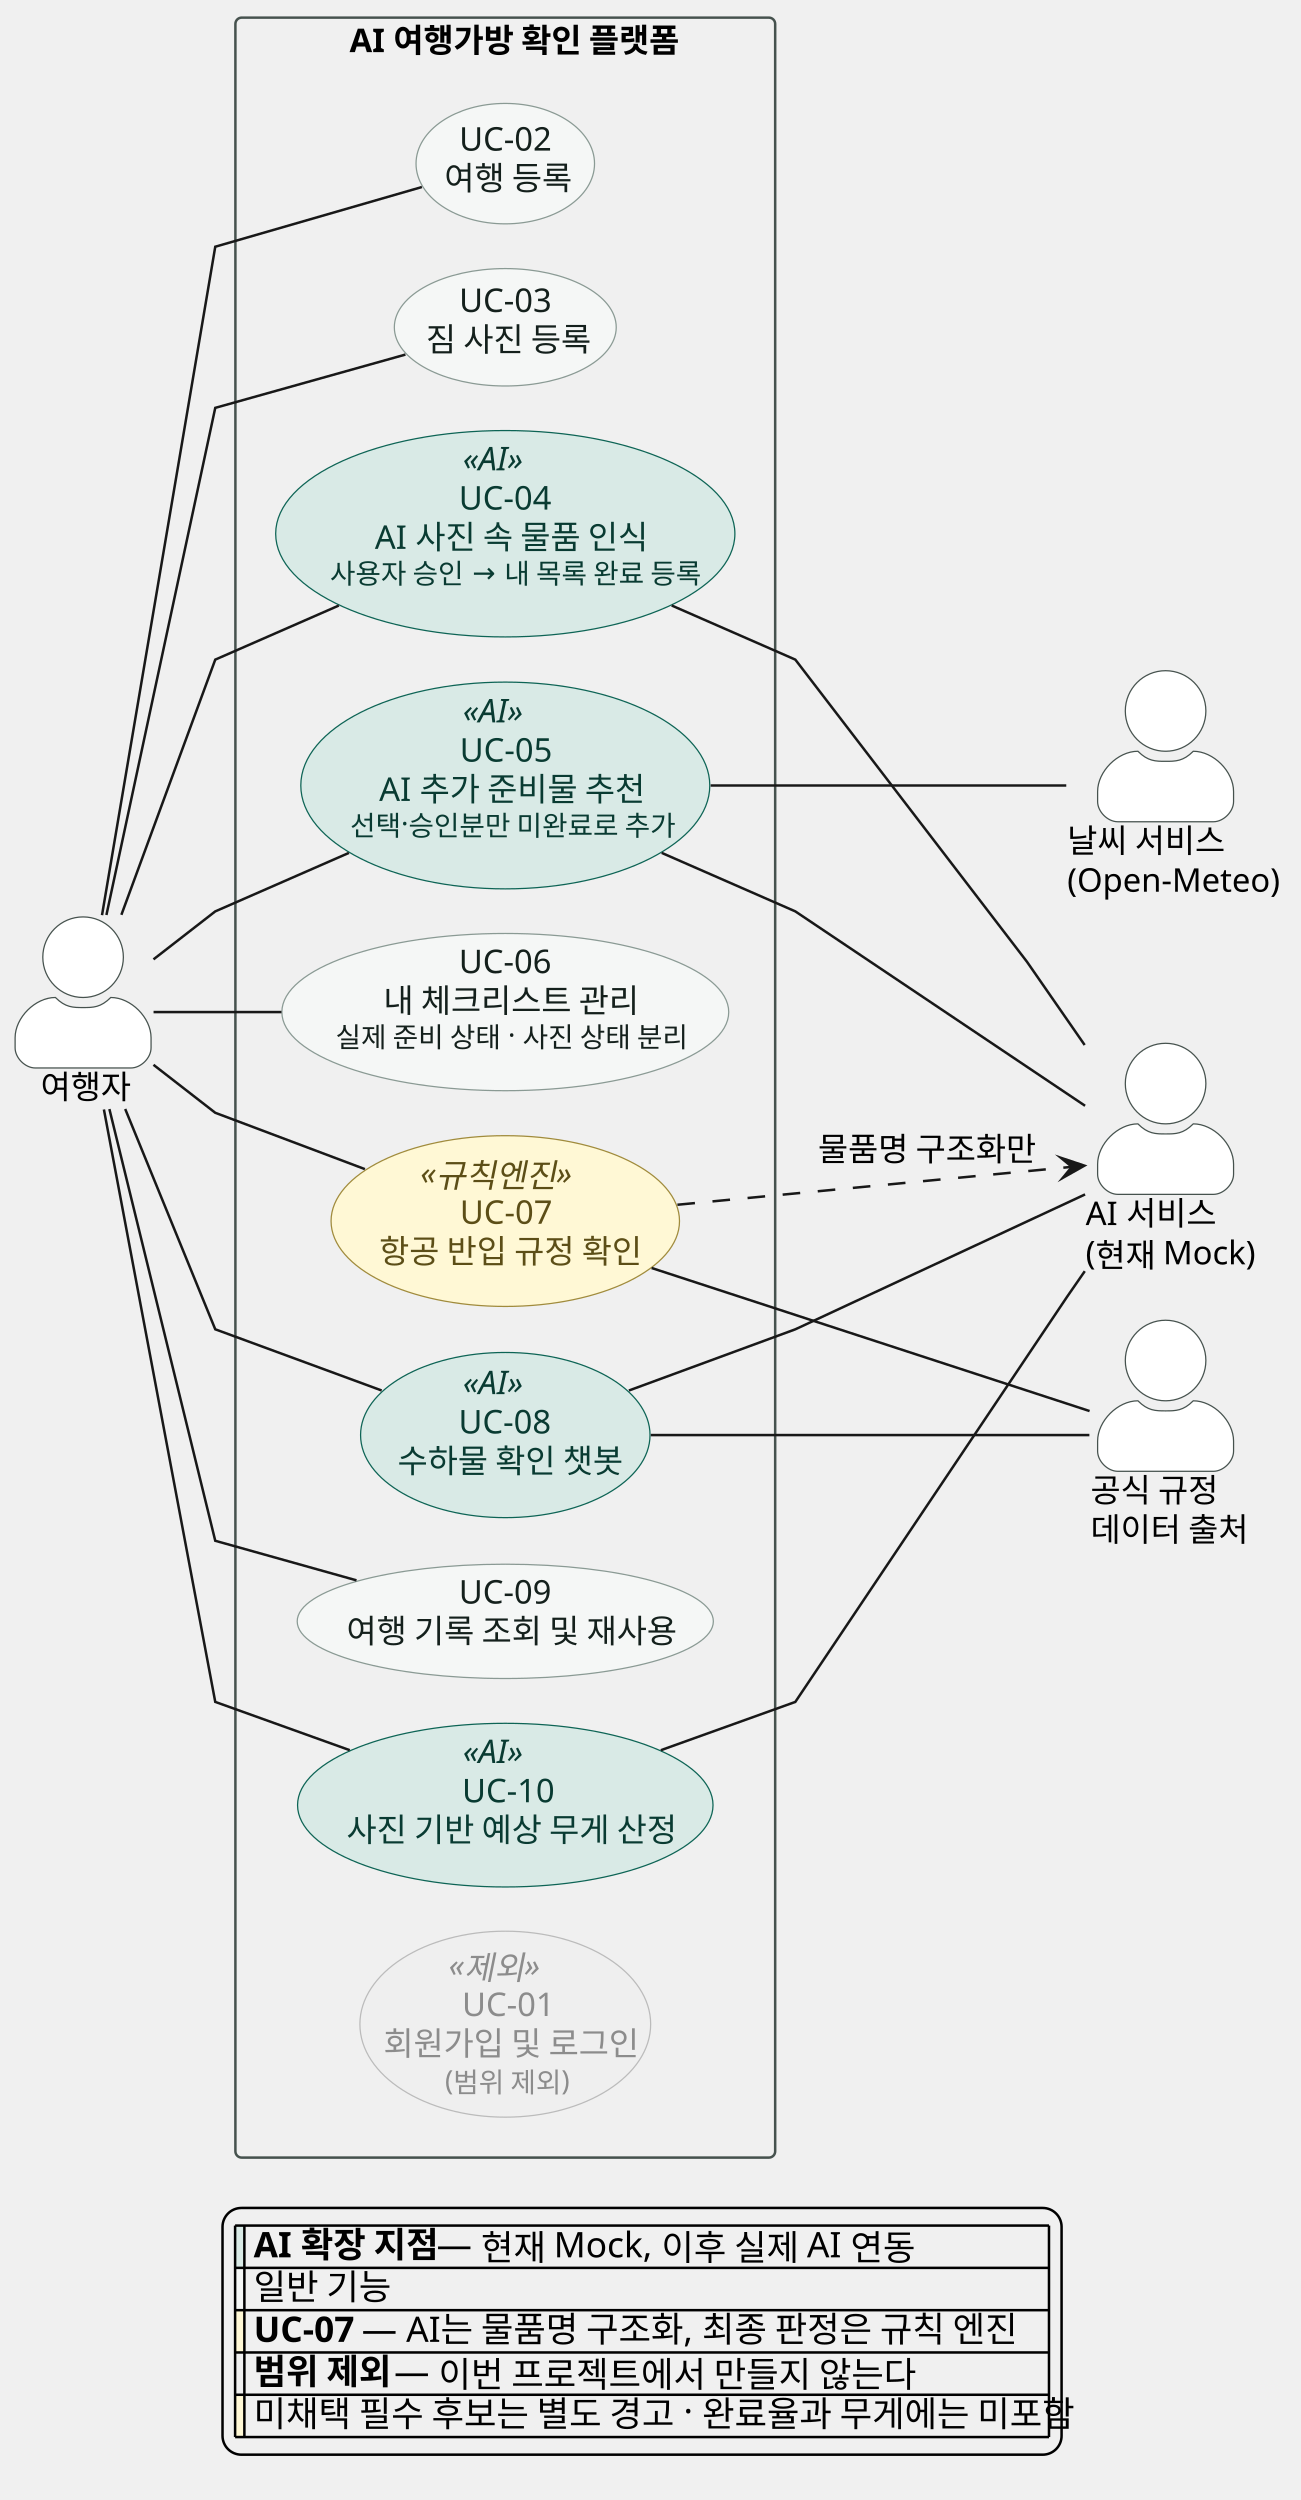
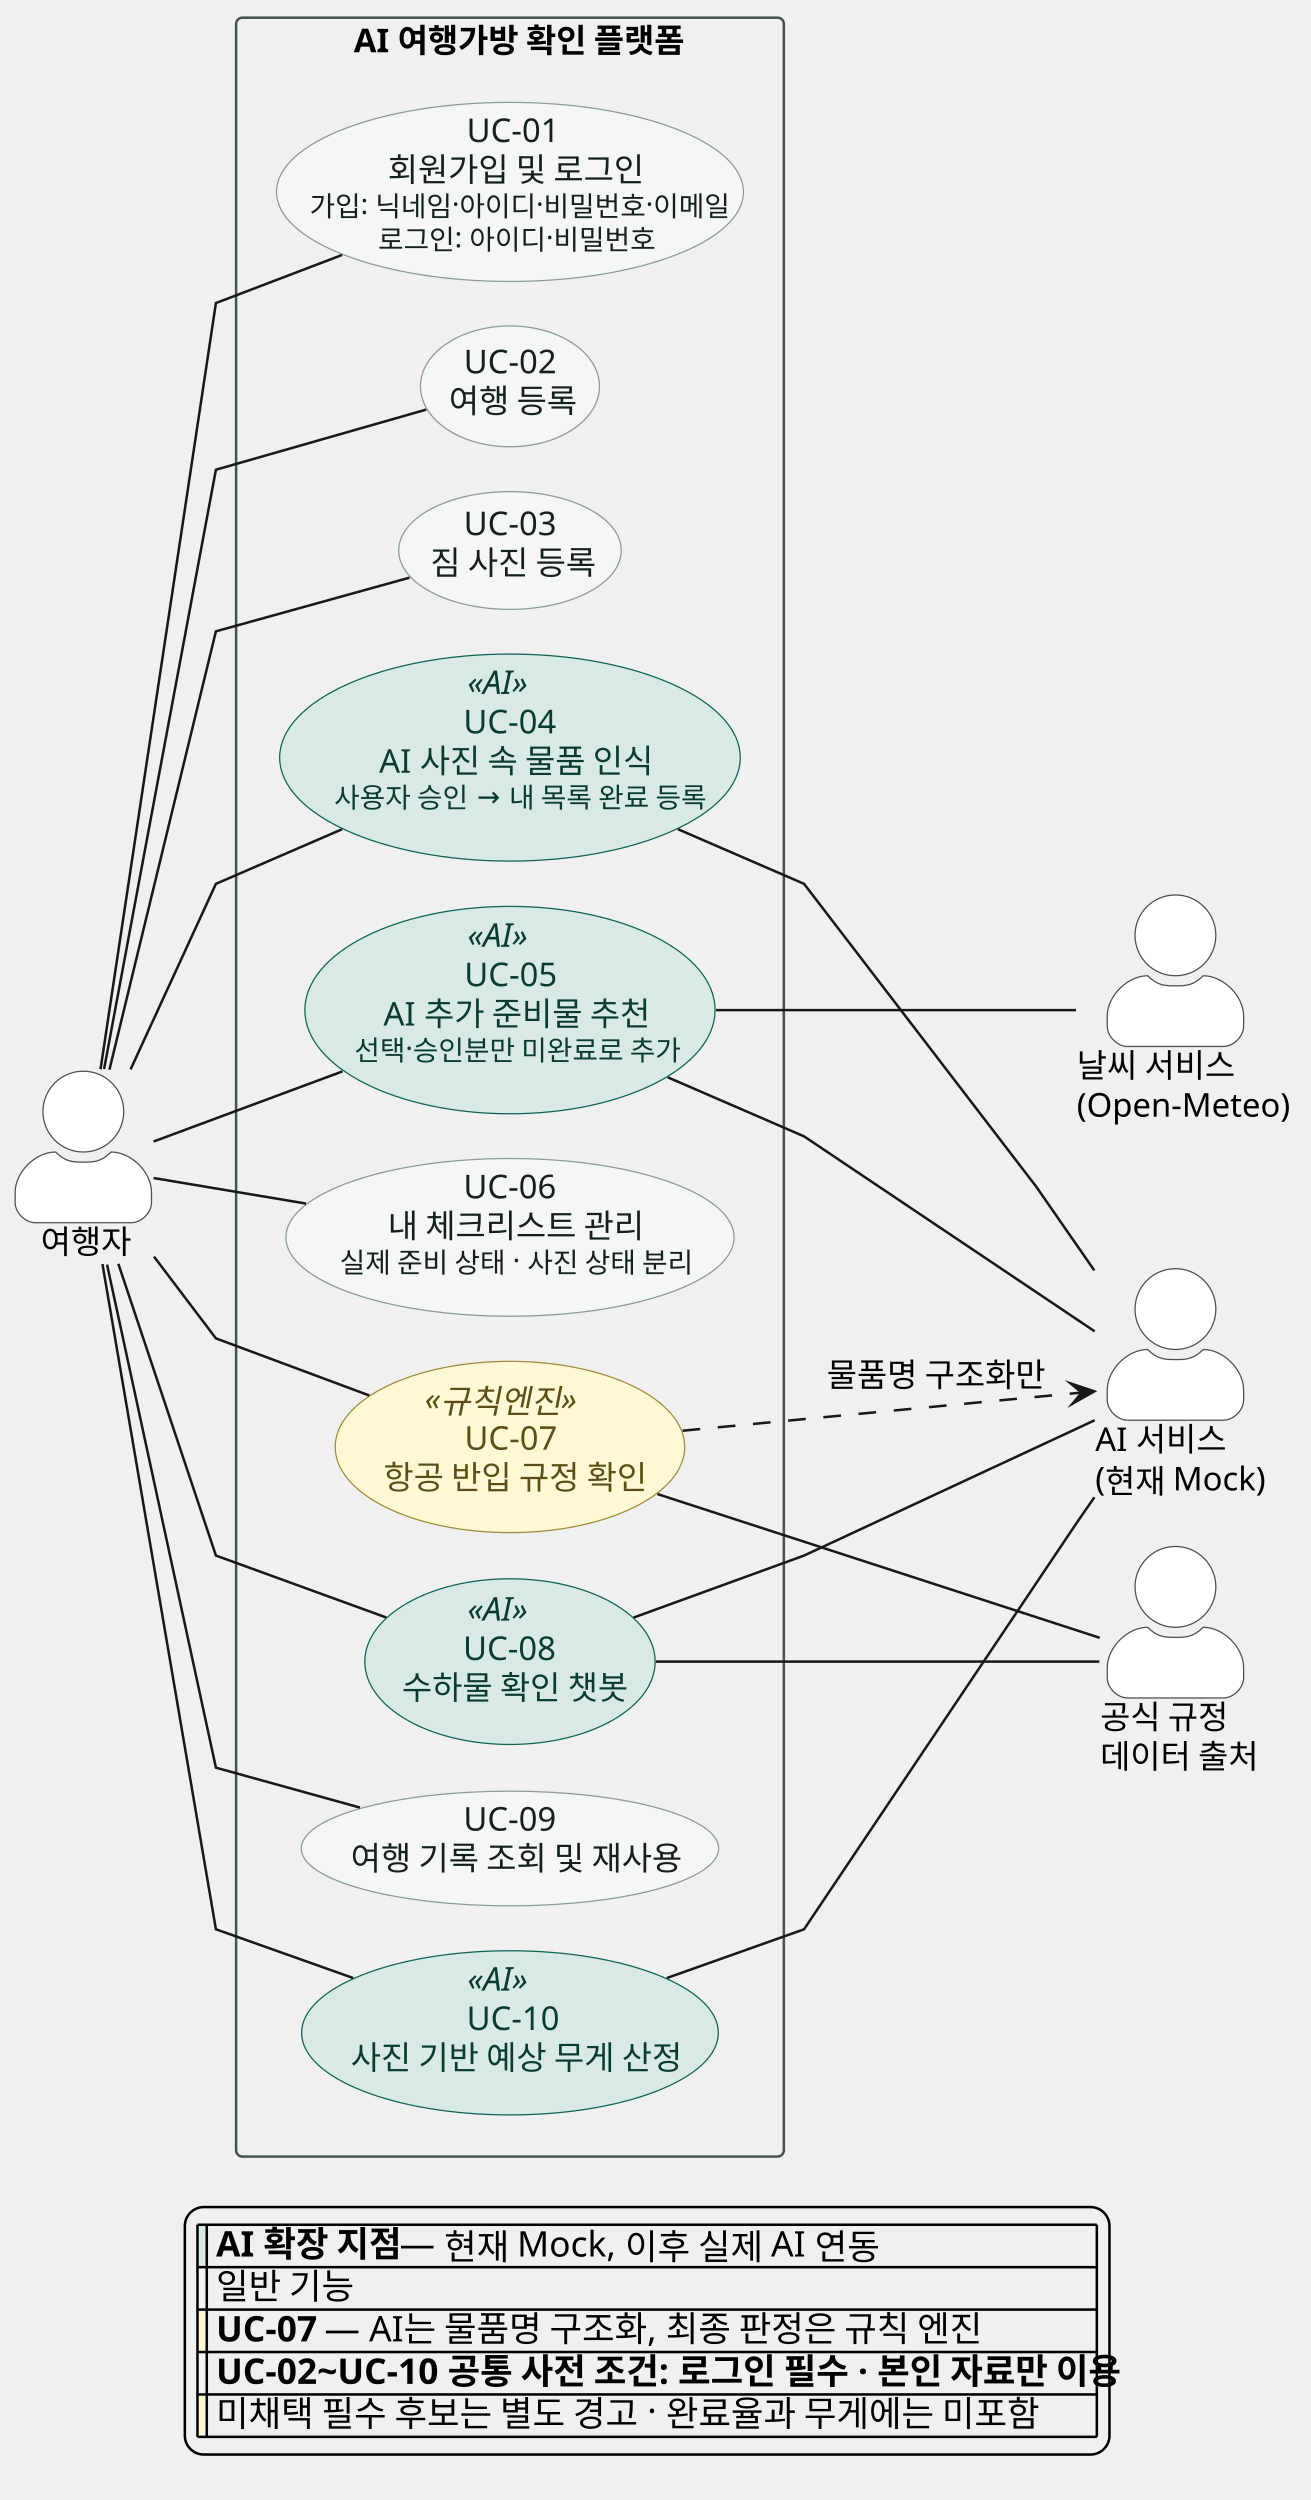
- <svg xmlns="http://www.w3.org/2000/svg" version="1.1" data-diagram-type="DESCRIPTION" style="width:861px;height:1655px;background:#FFFFFF;" width="861.667px" height="1655px" viewBox="0 0 861 1655" zoomAndPan="magnify" preserveAspectRatio="none" contentStyleType="text/css">
+ <svg xmlns="http://www.w3.org/2000/svg" version="1.1" data-diagram-type="DESCRIPTION" style="width:865px;height:1650px;background:#FFFFFF;" width="865px" height="1650px" viewBox="0 0 865 1650" zoomAndPan="magnify" preserveAspectRatio="none" contentStyleType="text/css">
  <defs />
  <g font-family="sans-serif" lengthAdjust="spacing">
    <g class="cluster" data-qualified-name="AI .... .. ..." id="ent0002" data-source-line="42">
-       <rect x="155.833" y="11.667" width="357.333" height="1416.667" fill="none" style="stroke:#46524E;stroke-width:1.667;" rx="4.167" ry="4.167" />
-       <text x="231.41" y="34.5" fill="#000" font-size="21.667" textLength="206.18" font-weight="700" font-family="'Apple SD Gothic Neo'">AI 여행가방 확인 플랫폼</text>
+       <rect x="155.833" y="11.667" width="361.5" height="1411.667" fill="none" style="stroke:#46524E;stroke-width:1.667;" rx="4.167" ry="4.167" />
+       <text x="233.493" y="34.5" fill="#000" font-size="21.667" textLength="206.18" font-weight="700" font-family="'Apple SD Gothic Neo'">AI 여행가방 확인 플랫폼</text>
    </g>
    <g class="entity" data-qualified-name="AI .... .. ....UC01" id="ent0003" data-source-line="43">
-       <ellipse cx="334.495" cy="1340.008" rx="96.245" ry="61.558" fill="#EFEFEF" style="stroke:#BBB;stroke-width:0.833;" />
-       <text x="297.012" y="1308.609" fill="#8C8C8C" font-size="21.667" textLength="74.967" font-style="italic" font-family="'Apple SD Gothic Neo'">«제외»</text>
-       <text x="305.873" y="1334.609" fill="#8C8C8C" font-size="21.667" textLength="57.243" font-family="'Apple SD Gothic Neo'">UC-01</text>
-       <text x="253.83" y="1360.609" fill="#8C8C8C" font-size="21.667" textLength="161.33" font-family="'Apple SD Gothic Neo'">회원가입 및 로그인</text>
-       <text x="294.556" y="1383.609" fill="#8C8C8C" font-size="18.333" textLength="79.878" font-family="'Apple SD Gothic Neo'">(범위 제외)</text>
+       <ellipse cx="336.587" cy="126.664" rx="154.087" ry="59.097" fill="#F5F7F6" style="stroke:#8A9A94;stroke-width:0.833;" />
+       <text x="307.966" y="93.74" fill="#14201C" font-size="21.667" textLength="57.243" font-family="'Apple SD Gothic Neo'">UC-01</text>
+       <text x="255.922" y="119.74" fill="#14201C" font-size="21.667" textLength="161.33" font-family="'Apple SD Gothic Neo'">회원가입 및 로그인</text>
+       <text x="204.303" y="142.74" fill="#14201C" font-size="18.333" textLength="264.568" font-family="'Apple SD Gothic Neo'">가입: 닉네임·아이디·비밀번호·이메일</text>
+       <text x="249.504" y="164.74" fill="#14201C" font-size="18.333" textLength="174.167" font-family="'Apple SD Gothic Neo'">로그인: 아이디·비밀번호</text>
    </g>
    <g class="entity" data-qualified-name="AI .... .. ....UC02" id="ent0004" data-source-line="44">
-       <ellipse cx="334.496" cy="108.329" rx="59.08" ry="39.862" fill="#F5F7F6" style="stroke:#8A9A94;stroke-width:0.833;" />
-       <text x="303.968" y="99.719" fill="#14201C" font-size="21.667" textLength="61.057" font-family="'Apple SD Gothic Neo'">UC-02</text>
-       <text x="294.164" y="125.719" fill="#14201C" font-size="21.667" textLength="80.665" font-family="'Apple SD Gothic Neo'">여행 등록</text>
+       <ellipse cx="336.58" cy="254.995" rx="59.08" ry="39.862" fill="#F5F7F6" style="stroke:#8A9A94;stroke-width:0.833;" />
+       <text x="306.051" y="246.386" fill="#14201C" font-size="21.667" textLength="61.057" font-family="'Apple SD Gothic Neo'">UC-02</text>
+       <text x="296.247" y="272.386" fill="#14201C" font-size="21.667" textLength="80.665" font-family="'Apple SD Gothic Neo'">여행 등록</text>
    </g>
    <g class="entity" data-qualified-name="AI .... .. ....UC03" id="ent0005" data-source-line="45">
-       <ellipse cx="334.499" cy="216.665" rx="73.449" ry="38.865" fill="#F5F7F6" style="stroke:#8A9A94;stroke-width:0.833;" />
-       <text x="303.938" y="206.529" fill="#14201C" font-size="21.667" textLength="61.122" font-family="'Apple SD Gothic Neo'">UC-03</text>
-       <text x="281.946" y="232.529" fill="#14201C" font-size="21.667" textLength="105.105" font-family="'Apple SD Gothic Neo'">짐 사진 등록</text>
+       <ellipse cx="336.582" cy="363.331" rx="73.449" ry="38.865" fill="#F5F7F6" style="stroke:#8A9A94;stroke-width:0.833;" />
+       <text x="306.021" y="353.196" fill="#14201C" font-size="21.667" textLength="61.122" font-family="'Apple SD Gothic Neo'">UC-03</text>
+       <text x="284.03" y="379.196" fill="#14201C" font-size="21.667" textLength="105.105" font-family="'Apple SD Gothic Neo'">짐 사진 등록</text>
    </g>
    <g class="entity" data-qualified-name="AI .... .. ....UC04" id="ent0006" data-source-line="46">
-       <ellipse cx="334.497" cy="353.335" rx="151.997" ry="68.319" fill="#D9EAE6" style="stroke:#0D6455;stroke-width:0.833;" />
-       <text x="306.396" y="311.351" fill="#093B32" font-size="21.667" textLength="56.203" font-style="italic" font-family="'Apple SD Gothic Neo'">«AI»</text>
-       <text x="303.731" y="337.351" fill="#093B32" font-size="21.667" textLength="61.533" font-family="'Apple SD Gothic Neo'">UC-04</text>
-       <text x="248.145" y="363.351" fill="#093B32" font-size="21.667" textLength="172.705" font-family="'Apple SD Gothic Neo'">AI 사진 속 물품 인식</text>
-       <text x="218.42" y="386.351" fill="#093B32" font-size="18.333" textLength="232.155" font-family="'Apple SD Gothic Neo'">사용자 승인 → 내 목록 완료 등록</text>
+       <ellipse cx="336.581" cy="500.002" rx="151.997" ry="68.319" fill="#D9EAE6" style="stroke:#0D6455;stroke-width:0.833;" />
+       <text x="308.479" y="458.018" fill="#093B32" font-size="21.667" textLength="56.203" font-style="italic" font-family="'Apple SD Gothic Neo'">«AI»</text>
+       <text x="305.814" y="484.018" fill="#093B32" font-size="21.667" textLength="61.533" font-family="'Apple SD Gothic Neo'">UC-04</text>
+       <text x="250.228" y="510.018" fill="#093B32" font-size="21.667" textLength="172.705" font-family="'Apple SD Gothic Neo'">AI 사진 속 물품 인식</text>
+       <text x="220.503" y="533.018" fill="#093B32" font-size="18.333" textLength="232.155" font-family="'Apple SD Gothic Neo'">사용자 승인 → 내 목록 완료 등록</text>
    </g>
    <g class="entity" data-qualified-name="AI .... .. ....UC05" id="ent0007" data-source-line="47">
-       <ellipse cx="334.505" cy="519.992" rx="135.372" ry="68.442" fill="#D9EAE6" style="stroke:#0D6455;stroke-width:0.833;" />
-       <text x="306.404" y="478.208" fill="#093B32" font-size="21.667" textLength="56.203" font-style="italic" font-family="'Apple SD Gothic Neo'">«AI»</text>
-       <text x="304.345" y="504.208" fill="#093B32" font-size="21.667" textLength="60.32" font-family="'Apple SD Gothic Neo'">UC-05</text>
-       <text x="251.002" y="530.208" fill="#093B32" font-size="21.667" textLength="167.007" font-family="'Apple SD Gothic Neo'">AI 추가 준비물 추천</text>
-       <text x="231.756" y="553.208" fill="#093B32" font-size="18.333" textLength="205.498" font-family="'Apple SD Gothic Neo'">선택·승인분만 미완료로 추가</text>
+       <ellipse cx="336.589" cy="666.658" rx="135.372" ry="68.442" fill="#D9EAE6" style="stroke:#0D6455;stroke-width:0.833;" />
+       <text x="308.487" y="624.875" fill="#093B32" font-size="21.667" textLength="56.203" font-style="italic" font-family="'Apple SD Gothic Neo'">«AI»</text>
+       <text x="306.429" y="650.875" fill="#093B32" font-size="21.667" textLength="60.32" font-family="'Apple SD Gothic Neo'">UC-05</text>
+       <text x="253.085" y="676.875" fill="#093B32" font-size="21.667" textLength="167.007" font-family="'Apple SD Gothic Neo'">AI 추가 준비물 추천</text>
+       <text x="233.839" y="699.875" fill="#093B32" font-size="18.333" textLength="205.498" font-family="'Apple SD Gothic Neo'">선택·승인분만 미완료로 추가</text>
    </g>
    <g class="entity" data-qualified-name="AI .... .. ....UC06" id="ent0008" data-source-line="48">
-       <ellipse cx="334.508" cy="669.996" rx="147.908" ry="52.046" fill="#F5F7F6" style="stroke:#8A9A94;stroke-width:0.833;" />
-       <text x="303.752" y="644.219" fill="#14201C" font-size="21.667" textLength="61.512" font-family="'Apple SD Gothic Neo'">UC-06</text>
-       <text x="253.843" y="670.219" fill="#14201C" font-size="21.667" textLength="161.33" font-family="'Apple SD Gothic Neo'">내 체크리스트 관리</text>
-       <text x="222.115" y="693.219" fill="#14201C" font-size="18.333" textLength="224.785" font-family="'Apple SD Gothic Neo'">실제 준비 상태 · 사진 상태 분리</text>
+       <ellipse cx="336.591" cy="816.662" rx="147.908" ry="52.046" fill="#F5F7F6" style="stroke:#8A9A94;stroke-width:0.833;" />
+       <text x="305.835" y="790.886" fill="#14201C" font-size="21.667" textLength="61.512" font-family="'Apple SD Gothic Neo'">UC-06</text>
+       <text x="255.926" y="816.886" fill="#14201C" font-size="21.667" textLength="161.33" font-family="'Apple SD Gothic Neo'">내 체크리스트 관리</text>
+       <text x="224.198" y="839.886" fill="#14201C" font-size="18.333" textLength="224.785" font-family="'Apple SD Gothic Neo'">실제 준비 상태 · 사진 상태 분리</text>
    </g>
    <g class="entity" data-qualified-name="AI .... .. ....UC07" id="ent0009" data-source-line="49">
-       <ellipse cx="334.497" cy="808.34" rx="115.331" ry="56.523" fill="#FFF8D5" style="stroke:#A08B3C;stroke-width:0.833;" />
-       <text x="278.272" y="784.175" fill="#5C4E17" font-size="21.667" textLength="112.45" font-style="italic" font-family="'Apple SD Gothic Neo'">«규칙엔진»</text>
-       <text x="304.435" y="810.175" fill="#5C4E17" font-size="21.667" textLength="60.125" font-family="'Apple SD Gothic Neo'">UC-07</text>
-       <text x="250.983" y="836.175" fill="#5C4E17" font-size="21.667" textLength="167.028" font-family="'Apple SD Gothic Neo'">항공 반입 규정 확인</text>
+       <ellipse cx="336.581" cy="955.006" rx="115.331" ry="56.523" fill="#FFF8D5" style="stroke:#A08B3C;stroke-width:0.833;" />
+       <text x="280.356" y="930.842" fill="#5C4E17" font-size="21.667" textLength="112.45" font-style="italic" font-family="'Apple SD Gothic Neo'">«규칙엔진»</text>
+       <text x="306.518" y="956.842" fill="#5C4E17" font-size="21.667" textLength="60.125" font-family="'Apple SD Gothic Neo'">UC-07</text>
+       <text x="253.067" y="982.842" fill="#5C4E17" font-size="21.667" textLength="167.028" font-family="'Apple SD Gothic Neo'">항공 반입 규정 확인</text>
    </g>
    <g class="entity" data-qualified-name="AI .... .. ....UC08" id="ent0010" data-source-line="50">
-       <ellipse cx="334.506" cy="950.007" rx="95.806" ry="54.674" fill="#D9EAE6" style="stroke:#0D6455;stroke-width:0.833;" />
-       <text x="306.405" y="922.938" fill="#093B32" font-size="21.667" textLength="56.203" font-style="italic" font-family="'Apple SD Gothic Neo'">«AI»</text>
-       <text x="303.523" y="948.938" fill="#093B32" font-size="21.667" textLength="61.967" font-family="'Apple SD Gothic Neo'">UC-08</text>
-       <text x="263.212" y="974.938" fill="#093B32" font-size="21.667" textLength="142.588" font-family="'Apple SD Gothic Neo'">수하물 확인 챗봇</text>
+       <ellipse cx="336.59" cy="1096.674" rx="95.806" ry="54.674" fill="#D9EAE6" style="stroke:#0D6455;stroke-width:0.833;" />
+       <text x="308.488" y="1069.605" fill="#093B32" font-size="21.667" textLength="56.203" font-style="italic" font-family="'Apple SD Gothic Neo'">«AI»</text>
+       <text x="305.606" y="1095.605" fill="#093B32" font-size="21.667" textLength="61.967" font-family="'Apple SD Gothic Neo'">UC-08</text>
+       <text x="265.295" y="1121.605" fill="#093B32" font-size="21.667" textLength="142.588" font-family="'Apple SD Gothic Neo'">수하물 확인 챗봇</text>
    </g>
    <g class="entity" data-qualified-name="AI .... .. ....UC09" id="ent0011" data-source-line="51">
-       <ellipse cx="334.493" cy="1073.337" rx="137.743" ry="37.837" fill="#F5F7F6" style="stroke:#8A9A94;stroke-width:0.833;" />
-       <text x="303.738" y="1061.56" fill="#14201C" font-size="21.667" textLength="61.512" font-family="'Apple SD Gothic Neo'">UC-09</text>
-       <text x="229.388" y="1087.56" fill="#14201C" font-size="21.667" textLength="210.21" font-family="'Apple SD Gothic Neo'">여행 기록 조회 및 재사용</text>
+       <ellipse cx="336.577" cy="1220.004" rx="137.743" ry="37.837" fill="#F5F7F6" style="stroke:#8A9A94;stroke-width:0.833;" />
+       <text x="305.821" y="1208.227" fill="#14201C" font-size="21.667" textLength="61.512" font-family="'Apple SD Gothic Neo'">UC-09</text>
+       <text x="231.472" y="1234.227" fill="#14201C" font-size="21.667" textLength="210.21" font-family="'Apple SD Gothic Neo'">여행 기록 조회 및 재사용</text>
    </g>
    <g class="entity" data-qualified-name="AI .... .. ....UC10" id="ent0012" data-source-line="52">
-       <ellipse cx="334.5" cy="1195.005" rx="137.517" ry="54.171" fill="#D9EAE6" style="stroke:#0D6455;stroke-width:0.833;" />
-       <text x="306.398" y="1167.118" fill="#093B32" font-size="21.667" textLength="56.203" font-style="italic" font-family="'Apple SD Gothic Neo'">«AI»</text>
-       <text x="305.878" y="1193.118" fill="#093B32" font-size="21.667" textLength="57.243" font-family="'Apple SD Gothic Neo'">UC-10</text>
-       <text x="229.395" y="1219.118" fill="#093B32" font-size="21.667" textLength="210.21" font-family="'Apple SD Gothic Neo'">사진 기반 예상 무게 산정</text>
+       <ellipse cx="336.583" cy="1341.671" rx="137.517" ry="54.171" fill="#D9EAE6" style="stroke:#0D6455;stroke-width:0.833;" />
+       <text x="308.482" y="1313.785" fill="#093B32" font-size="21.667" textLength="56.203" font-style="italic" font-family="'Apple SD Gothic Neo'">«AI»</text>
+       <text x="307.962" y="1339.785" fill="#093B32" font-size="21.667" textLength="57.243" font-family="'Apple SD Gothic Neo'">UC-10</text>
+       <text x="231.478" y="1365.785" fill="#093B32" font-size="21.667" textLength="210.21" font-family="'Apple SD Gothic Neo'">사진 기반 예상 무게 산정</text>
    </g>
    <g class="entity" data-qualified-name="TRAVELER" id="ent0001" data-source-line="40">
-       <ellipse cx="55" cy="633.667" rx="26.667" ry="26.667" fill="#FFF" style="stroke:#46524E;stroke-width:0.833;" />
-       <path d="M55,667 C61.667,667 66.667,667 73.333,660.333 C86.667,660.333 100,673.667 100,687 L100,693.667 C100,700.333 93.333,707 86.667,707 L23.333,707 C16.667,707 10,700.333 10,693.667 L10,687 C10,673.667 23.333,660.333 36.667,660.333 C43.333,667 48.333,667 55,667" style="stroke:#46524E;stroke-width:0.833;" fill="#FFF" />
-       <text x="26.887" y="727.333" fill="#000" font-size="21.667" textLength="56.225" font-family="'Apple SD Gothic Neo'">여행자</text>
+       <ellipse cx="55" cy="733.667" rx="26.667" ry="26.667" fill="#FFF" style="stroke:#46524E;stroke-width:0.833;" />
+       <path d="M55,767 C61.667,767 66.667,767 73.333,760.333 C86.667,760.333 100,773.667 100,787 L100,793.667 C100,800.333 93.333,807 86.667,807 L23.333,807 C16.667,807 10,800.333 10,793.667 L10,787 C10,773.667 23.333,760.333 36.667,760.333 C43.333,767 48.333,767 55,767" style="stroke:#46524E;stroke-width:0.833;" fill="#FFF" />
+       <text x="26.887" y="827.333" fill="#000" font-size="21.667" textLength="56.225" font-family="'Apple SD Gothic Neo'">여행자</text>
    </g>
    <g class="entity" data-qualified-name="AI" id="ent0013" data-source-line="56">
-       <ellipse cx="771.621" cy="717.333" rx="26.667" ry="26.667" fill="#FFF" style="stroke:#46524E;stroke-width:0.833;" />
-       <path d="M771.621,750.667 C778.287,750.667 783.287,750.667 789.954,744 C803.287,744 816.621,757.333 816.621,770.667 L816.621,777.333 C816.621,784 809.954,790.667 803.287,790.667 L739.954,790.667 C733.287,790.667 726.621,784 726.621,777.333 L726.621,770.667 C726.621,757.333 739.954,744 753.287,744 C759.954,750.667 764.954,750.667 771.621,750.667" style="stroke:#46524E;stroke-width:0.833;" fill="#FFF" />
-       <text x="718.7" y="811" fill="#000" font-size="21.667" textLength="80.643" font-family="'Apple SD Gothic Neo'">AI 서비스</text>
-       <text x="718.7" y="837" fill="#000" font-size="21.667" textLength="105.842" font-family="'Apple SD Gothic Neo'">(현재 Mock)</text>
+       <ellipse cx="775.787" cy="864" rx="26.667" ry="26.667" fill="#FFF" style="stroke:#46524E;stroke-width:0.833;" />
+       <path d="M775.787,897.333 C782.454,897.333 787.454,897.333 794.121,890.667 C807.454,890.667 820.787,904 820.787,917.333 L820.787,924 C820.787,930.667 814.121,937.333 807.454,937.333 L744.121,937.333 C737.454,937.333 730.787,930.667 730.787,924 L730.787,917.333 C730.787,904 744.121,890.667 757.454,890.667 C764.121,897.333 769.121,897.333 775.787,897.333" style="stroke:#46524E;stroke-width:0.833;" fill="#FFF" />
+       <text x="722.867" y="957.667" fill="#000" font-size="21.667" textLength="80.643" font-family="'Apple SD Gothic Neo'">AI 서비스</text>
+       <text x="722.867" y="983.667" fill="#000" font-size="21.667" textLength="105.842" font-family="'Apple SD Gothic Neo'">(현재 Mock)</text>
    </g>
    <g class="entity" data-qualified-name="WEATHER" id="ent0014" data-source-line="57">
-       <ellipse cx="771.619" cy="470.667" rx="26.667" ry="26.667" fill="#FFF" style="stroke:#46524E;stroke-width:0.833;" />
-       <path d="M771.619,504 C778.286,504 783.286,504 789.953,497.333 C803.286,497.333 816.619,510.667 816.619,524 L816.619,530.667 C816.619,537.333 809.953,544 803.286,544 L739.953,544 C733.286,544 726.619,537.333 726.619,530.667 L726.619,524 C726.619,510.667 739.953,497.333 753.286,497.333 C759.953,504 764.953,504 771.619,504" style="stroke:#46524E;stroke-width:0.833;" fill="#FFF" />
-       <text x="706.5" y="564.333" fill="#000" font-size="21.667" textLength="99.407" font-family="'Apple SD Gothic Neo'">날씨 서비스</text>
-       <text x="706.5" y="590.333" fill="#000" font-size="21.667" textLength="130.238" font-family="'Apple SD Gothic Neo'">(Open-Meteo)</text>
+       <ellipse cx="775.786" cy="617.333" rx="26.667" ry="26.667" fill="#FFF" style="stroke:#46524E;stroke-width:0.833;" />
+       <path d="M775.786,650.667 C782.453,650.667 787.453,650.667 794.119,644 C807.453,644 820.786,657.333 820.786,670.667 L820.786,677.333 C820.786,684 814.119,690.667 807.453,690.667 L744.119,690.667 C737.453,690.667 730.786,684 730.786,677.333 L730.786,670.667 C730.786,657.333 744.119,644 757.453,644 C764.119,650.667 769.119,650.667 775.786,650.667" style="stroke:#46524E;stroke-width:0.833;" fill="#FFF" />
+       <text x="710.667" y="711" fill="#000" font-size="21.667" textLength="99.407" font-family="'Apple SD Gothic Neo'">날씨 서비스</text>
+       <text x="710.667" y="737" fill="#000" font-size="21.667" textLength="130.238" font-family="'Apple SD Gothic Neo'">(Open-Meteo)</text>
    </g>
    <g class="entity" data-qualified-name="RULES" id="ent0015" data-source-line="58">
-       <ellipse cx="771.62" cy="900.667" rx="26.667" ry="26.667" fill="#FFF" style="stroke:#46524E;stroke-width:0.833;" />
-       <path d="M771.62,934 C778.287,934 783.287,934 789.953,927.333 C803.287,927.333 816.62,940.667 816.62,954 L816.62,960.667 C816.62,967.333 809.953,974 803.287,974 L739.953,974 C733.287,974 726.62,967.333 726.62,960.667 L726.62,954 C726.62,940.667 739.953,927.333 753.287,927.333 C759.953,934 764.953,934 771.62,934" style="stroke:#46524E;stroke-width:0.833;" fill="#FFF" />
-       <text x="721.917" y="994.333" fill="#000" font-size="21.667" textLength="80.665" font-family="'Apple SD Gothic Neo'">공식 규정</text>
-       <text x="721.917" y="1020.333" fill="#000" font-size="21.667" textLength="99.407" font-family="'Apple SD Gothic Neo'">데이터 출처</text>
+       <ellipse cx="775.787" cy="1047.333" rx="26.667" ry="26.667" fill="#FFF" style="stroke:#46524E;stroke-width:0.833;" />
+       <path d="M775.787,1080.667 C782.453,1080.667 787.453,1080.667 794.12,1074 C807.453,1074 820.787,1087.333 820.787,1100.667 L820.787,1107.333 C820.787,1114 814.12,1120.667 807.453,1120.667 L744.12,1120.667 C737.453,1120.667 730.787,1114 730.787,1107.333 L730.787,1100.667 C730.787,1087.333 744.12,1074 757.453,1074 C764.12,1080.667 769.12,1080.667 775.787,1080.667" style="stroke:#46524E;stroke-width:0.833;" fill="#FFF" />
+       <text x="726.083" y="1141" fill="#000" font-size="21.667" textLength="80.665" font-family="'Apple SD Gothic Neo'">공식 규정</text>
+       <text x="726.083" y="1167" fill="#000" font-size="21.667" textLength="99.407" font-family="'Apple SD Gothic Neo'">데이터 출처</text>
    </g>
-     <g class="link" data-entity-1="ent0001" data-entity-2="ent0004" id="lnk16" data-source-line="60" data-link-type="association">
-       <path d="M67.533,605.833 C90.633,469.5 142.5,163.333 142.5,163.333 C142.5,163.333 223.017,140.067 279.3,123.8" style="stroke:#181818;stroke-width:1.667;" fill="none" id="TRAVELER-UC02" />
+     <g class="link" data-entity-1="ent0001" data-entity-2="ent0003" id="lnk16" data-source-line="60" data-link-type="association">
+       <path d="M66.35,705.717 C88.8,556.65 142.5,200 142.5,200 C142.5,200 182.35,184.817 225.783,168.267" style="stroke:#181818;stroke-width:1.667;" fill="none" id="TRAVELER-UC01" />
    </g>
-     <g class="link" data-entity-1="ent0001" data-entity-2="ent0005" id="lnk17" data-source-line="61" data-link-type="association">
-       <path d="M70.45,605.733 C94.717,492.667 142.5,270 142.5,270 C142.5,270 213.183,250.2 268.4,234.717" style="stroke:#181818;stroke-width:1.667;" fill="none" id="TRAVELER-UC03" />
+     <g class="link" data-entity-1="ent0001" data-entity-2="ent0004" id="lnk17" data-source-line="61" data-link-type="association">
+       <path d="M68.7,705.55 C92.317,578.95 142.5,310 142.5,310 C142.5,310 224.383,286.6 281.317,270.317" style="stroke:#181818;stroke-width:1.667;" fill="none" id="TRAVELER-UC02" />
    </g>
-     <g class="link" data-entity-1="ent0001" data-entity-2="ent0006" id="lnk18" data-source-line="62" data-link-type="association">
-       <path d="M80.35,605.617 C105.75,536.55 142.5,436.667 142.5,436.667 C142.5,436.667 181.583,419.55 224.317,400.85" style="stroke:#181818;stroke-width:1.667;" fill="none" id="TRAVELER-UC04" />
+     <g class="link" data-entity-1="ent0001" data-entity-2="ent0005" id="lnk18" data-source-line="62" data-link-type="association">
+       <path d="M72.217,706.017 C96.95,604.2 142.5,416.667 142.5,416.667 C142.5,416.667 214.417,396.733 270.317,381.233" style="stroke:#181818;stroke-width:1.667;" fill="none" id="TRAVELER-UC03" />
    </g>
-     <g class="link" data-entity-1="ent0001" data-entity-2="ent0007" id="lnk19" data-source-line="63" data-link-type="association">
-       <path d="M101.6,635.1 C122.367,618.967 142.5,603.333 142.5,603.333 C142.5,603.333 185.733,584.4 230.983,564.6" style="stroke:#181818;stroke-width:1.667;" fill="none" id="TRAVELER-UC05" />
+     <g class="link" data-entity-1="ent0001" data-entity-2="ent0006" id="lnk19" data-source-line="63" data-link-type="association">
+       <path d="M86.2,705.767 C111.033,651.767 142.5,583.333 142.5,583.333 C142.5,583.333 182.35,566.083 225.783,547.267" style="stroke:#181818;stroke-width:1.667;" fill="none" id="TRAVELER-UC04" />
    </g>
-     <g class="link" data-entity-1="ent0001" data-entity-2="ent0008" id="lnk20" data-source-line="64" data-link-type="association">
-       <path d="M101.65,670 C125.183,670 155.483,670 186.333,670" style="stroke:#181818;stroke-width:1.667;" fill="none" id="TRAVELER-UC06" />
+     <g class="link" data-entity-1="ent0001" data-entity-2="ent0007" id="lnk20" data-source-line="64" data-link-type="association">
+       <path d="M101.367,753.4 C135.017,740.9 182.617,723.233 226.067,707.1" style="stroke:#181818;stroke-width:1.667;" fill="none" id="TRAVELER-UC05" />
    </g>
-     <g class="link" data-entity-1="ent0001" data-entity-2="ent0009" id="lnk21" data-source-line="65" data-link-type="association">
-       <path d="M101.6,704.9 C122.367,721.033 142.5,736.667 142.5,736.667 C142.5,736.667 192.717,755.583 241.567,773.967" style="stroke:#181818;stroke-width:1.667;" fill="none" id="TRAVELER-UC07" />
+     <g class="link" data-entity-1="ent0001" data-entity-2="ent0008" id="lnk21" data-source-line="65" data-link-type="association">
+       <path d="M101.367,777.5 C128.867,782.117 165.683,788.283 201.95,794.367" style="stroke:#181818;stroke-width:1.667;" fill="none" id="TRAVELER-UC06" />
    </g>
-     <g class="link" data-entity-1="ent0001" data-entity-2="ent0010" id="lnk22" data-source-line="66" data-link-type="association">
-       <path d="M82.883,734.15 C108.133,795.9 142.5,880 142.5,880 C142.5,880 200.65,901.383 252.667,920.517" style="stroke:#181818;stroke-width:1.667;" fill="none" id="TRAVELER-UC08" />
+     <g class="link" data-entity-1="ent0001" data-entity-2="ent0009" id="lnk22" data-source-line="66" data-link-type="association">
+       <path d="M101.6,829.317 C122.367,856.75 142.5,883.333 142.5,883.333 C142.5,883.333 194.05,902.533 243.783,921.05" style="stroke:#181818;stroke-width:1.667;" fill="none" id="TRAVELER-UC07" />
    </g>
-     <g class="link" data-entity-1="ent0001" data-entity-2="ent0011" id="lnk23" data-source-line="67" data-link-type="association">
-       <path d="M72.417,734.2 C97.183,835.233 142.5,1020 142.5,1020 C142.5,1020 188.967,1033.017 236,1046.2" style="stroke:#181818;stroke-width:1.667;" fill="none" id="TRAVELER-UC09" />
+     <g class="link" data-entity-1="ent0001" data-entity-2="ent0010" id="lnk23" data-source-line="67" data-link-type="association">
+       <path d="M78.1,834.1 C103.533,910.133 142.5,1026.667 142.5,1026.667 C142.5,1026.667 202.117,1048.35 254.983,1067.583" style="stroke:#181818;stroke-width:1.667;" fill="none" id="TRAVELER-UC08" />
    </g>
-     <g class="link" data-entity-1="ent0001" data-entity-2="ent0012" id="lnk24" data-source-line="68" data-link-type="association">
-       <path d="M68.783,734.467 C92.45,860.333 142.5,1126.667 142.5,1126.667 C142.5,1126.667 186.083,1142.317 231.533,1158.633" style="stroke:#181818;stroke-width:1.667;" fill="none" id="TRAVELER-UC10" />
+     <g class="link" data-entity-1="ent0001" data-entity-2="ent0011" id="lnk24" data-source-line="68" data-link-type="association">
+       <path d="M70.65,834.617 C94.967,947.017 142.5,1166.667 142.5,1166.667 C142.5,1166.667 189.85,1179.8 237.583,1193.017" style="stroke:#181818;stroke-width:1.667;" fill="none" id="TRAVELER-UC09" />
    </g>
-     <g class="link" data-entity-1="ent0006" data-entity-2="ent0013" id="lnk25" data-source-line="70" data-link-type="association">
-       <path d="M444.667,400.85 C487.417,419.55 526.5,436.667 526.5,436.667 C526.5,436.667 679.833,636.667 679.833,636.667 C679.833,636.667 698.017,662.9 718.05,691.8" style="stroke:#181818;stroke-width:1.667;" fill="none" id="UC04-AI" />
+     <g class="link" data-entity-1="ent0001" data-entity-2="ent0012" id="lnk25" data-source-line="69" data-link-type="association">
+       <path d="M67.617,834.267 C90.767,969.95 142.5,1273.333 142.5,1273.333 C142.5,1273.333 186.917,1289.1 233.083,1305.5" style="stroke:#181818;stroke-width:1.667;" fill="none" id="TRAVELER-UC10" />
    </g>
-     <g class="link" data-entity-1="ent0007" data-entity-2="ent0013" id="lnk26" data-source-line="71" data-link-type="association">
-       <path d="M438.017,564.6 C483.267,584.4 526.5,603.333 526.5,603.333 C526.5,603.333 646.85,684.083 718.317,732.033" style="stroke:#181818;stroke-width:1.667;" fill="none" id="UC05-AI" />
+     <g class="link" data-entity-1="ent0006" data-entity-2="ent0013" id="lnk26" data-source-line="71" data-link-type="association">
+       <path d="M447.4,547.267 C490.817,566.083 530.667,583.333 530.667,583.333 C530.667,583.333 684,783.333 684,783.333 C684,783.333 702.2,809.567 722.233,838.467" style="stroke:#181818;stroke-width:1.667;" fill="none" id="UC04-AI" />
    </g>
-     <g class="link" data-entity-1="ent0009" data-entity-2="ent0013" id="lnk27" data-source-line="72" data-link-type="dependency">
-       <path d="M448.433,797.55 C535.3,789.2 643.288,778.83 709.572,772.463" style="stroke:#181818;stroke-width:1.667;stroke-dasharray:11.667,11.667;" fill="none" id="UC07-to-AI" />
-       <polygon points="717.867,771.667,702.298,766.465,709.572,772.463,703.573,779.737,717.867,771.667" fill="#181818" style="stroke:#181818;stroke-width:1.667;stroke-linejoin:miter;stroke-miterlimit:10;" />
-       <text x="541.5" y="768.5" fill="#000" font-size="21.667" textLength="136.89" font-family="'Apple SD Gothic Neo'">물품명 구조화만</text>
+     <g class="link" data-entity-1="ent0007" data-entity-2="ent0013" id="lnk27" data-source-line="72" data-link-type="association">
+       <path d="M440.667,711.017 C486.617,730.917 530.667,750 530.667,750 C530.667,750 651.033,830.75 722.5,878.7" style="stroke:#181818;stroke-width:1.667;" fill="none" id="UC05-AI" />
    </g>
-     <g class="link" data-entity-1="ent0010" data-entity-2="ent0013" id="lnk28" data-source-line="73" data-link-type="association">
-       <path d="M416.333,920.517 C468.35,901.383 526.5,880 526.5,880 C526.5,880 646.85,823.967 718.317,790.7" style="stroke:#181818;stroke-width:1.667;" fill="none" id="UC08-AI" />
+     <g class="link" data-entity-1="ent0009" data-entity-2="ent0013" id="lnk28" data-source-line="73" data-link-type="dependency">
+       <path d="M450.5,944.267 C538.033,935.9 647.271,925.459 713.938,919.092" style="stroke:#181818;stroke-width:1.667;stroke-dasharray:11.667,11.667;" fill="none" id="UC07-to-AI" />
+       <polygon points="722.233,918.3,706.667,913.09,713.938,919.092,707.935,926.362,722.233,918.3" fill="#181818" style="stroke:#181818;stroke-width:1.667;stroke-linejoin:miter;stroke-miterlimit:10;" />
+       <text x="545.667" y="915.167" fill="#000" font-size="21.667" textLength="136.89" font-family="'Apple SD Gothic Neo'">물품명 구조화만</text>
    </g>
-     <g class="link" data-entity-1="ent0012" data-entity-2="ent0013" id="lnk29" data-source-line="74" data-link-type="association">
-       <path d="M437.467,1158.633 C482.917,1142.317 526.5,1126.667 526.5,1126.667 C526.5,1126.667 706.5,858.333 706.5,858.333 C706.5,858.333 711.233,851.483 718.133,841.517" style="stroke:#181818;stroke-width:1.667;" fill="none" id="UC10-AI" />
+     <g class="link" data-entity-1="ent0010" data-entity-2="ent0013" id="lnk29" data-source-line="74" data-link-type="association">
+       <path d="M418.183,1067.583 C471.05,1048.35 530.667,1026.667 530.667,1026.667 C530.667,1026.667 651.033,970.633 722.5,937.367" style="stroke:#181818;stroke-width:1.667;" fill="none" id="UC08-AI" />
    </g>
-     <g class="link" data-entity-1="ent0007" data-entity-2="ent0014" id="lnk30" data-source-line="75" data-link-type="association">
-       <path d="M470.45,520 C548.817,520 644.133,520 705.867,520" style="stroke:#181818;stroke-width:1.667;" fill="none" id="UC05-WEATHER" />
+     <g class="link" data-entity-1="ent0012" data-entity-2="ent0013" id="lnk30" data-source-line="75" data-link-type="association">
+       <path d="M440.1,1305.5 C486.25,1289.1 530.667,1273.333 530.667,1273.333 C530.667,1273.333 710.667,1005 710.667,1005 C710.667,1005 715.417,998.15 722.317,988.183" style="stroke:#181818;stroke-width:1.667;" fill="none" id="UC10-AI" />
    </g>
-     <g class="link" data-entity-1="ent0009" data-entity-2="ent0015" id="lnk31" data-source-line="76" data-link-type="association">
-       <path d="M431.367,839.417 C520.9,868.667 651.333,911.267 721.3,934.117" style="stroke:#181818;stroke-width:1.667;" fill="none" id="UC07-RULES" />
+     <g class="link" data-entity-1="ent0007" data-entity-2="ent0014" id="lnk31" data-source-line="76" data-link-type="association">
+       <path d="M472.583,666.667 C551.633,666.667 647.967,666.667 710.133,666.667" style="stroke:#181818;stroke-width:1.667;" fill="none" id="UC05-WEATHER" />
    </g>
-     <g class="link" data-entity-1="ent0010" data-entity-2="ent0015" id="lnk32" data-source-line="77" data-link-type="association">
-       <path d="M430.817,950 C520.317,950 651.033,950 721.167,950" style="stroke:#181818;stroke-width:1.667;" fill="none" id="UC08-RULES" />
+     <g class="link" data-entity-1="ent0009" data-entity-2="ent0015" id="lnk32" data-source-line="77" data-link-type="association">
+       <path d="M433.9,986.083 C524.117,1015.417 655.667,1058.167 725.833,1080.967" style="stroke:#181818;stroke-width:1.667;" fill="none" id="UC07-RULES" />
    </g>
-     <g class="legend" data-source-line="79">
-       <rect x="147.308" y="1461.667" width="555.457" height="163.333" fill="none" style="stroke:#000;stroke-width:1.667;" rx="12.5" ry="12.5" />
-       <rect x="155.641" y="1473.333" width="6.137" height="28" fill="#D9EAE6" style="stroke:none;" />
-       <text x="155.641" y="1494.333" fill="#000" font-size="23.333" font-family="'Apple SD Gothic Neo'"> </text>
-       <text x="161.778" y="1494.333" fill="#000" font-size="23.333" font-family="'Apple SD Gothic Neo'"> </text>
-       <text x="167.914" y="1494.333" fill="#000" font-size="23.333" textLength="114.987" font-weight="700" font-family="'Apple SD Gothic Neo'">AI 확장 지점</text>
-       <text x="289.038" y="1494.333" fill="#000" font-size="23.333" textLength="295.353" font-family="'Apple SD Gothic Neo'">— 현재 Mock, 이후 실제 AI 연동</text>
-       <rect x="155.641" y="1501.333" width="6.137" height="28" fill="#F5F7F6" style="stroke:none;" />
-       <text x="155.641" y="1522.333" fill="#000" font-size="23.333" font-family="'Apple SD Gothic Neo'"> </text>
-       <text x="167.914" y="1522.333" fill="#000" font-size="23.333" textLength="86.87" font-family="'Apple SD Gothic Neo'">일반 기능</text>
-       <rect x="155.641" y="1529.333" width="6.137" height="28" fill="#FFF8D5" style="stroke:none;" />
-       <text x="155.641" y="1550.333" fill="#000" font-size="23.333" font-family="'Apple SD Gothic Neo'"> </text>
-       <text x="161.778" y="1550.333" fill="#000" font-size="23.333" font-family="'Apple SD Gothic Neo'"> </text>
-       <text x="167.914" y="1550.333" fill="#000" font-size="23.333" textLength="65.427" font-weight="700" font-family="'Apple SD Gothic Neo'">UC-07</text>
-       <text x="239.478" y="1550.333" fill="#000" font-size="23.333" textLength="410.27" font-family="'Apple SD Gothic Neo'">— AI는 물품명 구조화, 최종 판정은 규칙 엔진</text>
-       <rect x="155.641" y="1557.333" width="6.137" height="28" fill="#EFEFEF" style="stroke:none;" />
-       <text x="155.641" y="1578.333" fill="#000" font-size="23.333" font-family="'Apple SD Gothic Neo'"> </text>
-       <text x="161.778" y="1578.333" fill="#000" font-size="23.333" font-family="'Apple SD Gothic Neo'"> </text>
-       <text x="167.914" y="1578.333" fill="#000" font-size="23.333" textLength="86.87" font-weight="700" font-family="'Apple SD Gothic Neo'">범위 제외</text>
-       <text x="260.921" y="1578.333" fill="#000" font-size="23.333" textLength="326.06" font-family="'Apple SD Gothic Neo'">— 이번 프로젝트에서 만들지 않는다</text>
-       <rect x="155.641" y="1585.333" width="6.137" height="28" fill="#FFF8D5" style="stroke:none;" />
-       <text x="155.641" y="1606.333" fill="#000" font-size="23.333" font-family="'Apple SD Gothic Neo'"> </text>
-       <text x="167.914" y="1606.333" fill="#000" font-size="23.333" textLength="520.38" font-family="'Apple SD Gothic Neo'">미채택 필수 후보는 별도 경고 · 완료율과 무게에는 미포함</text>
-       <line x1="155.641" y1="1473.333" x2="694.431" y2="1473.333" style="stroke:#000;stroke-width:1.667;" />
-       <line x1="155.641" y1="1501.333" x2="694.431" y2="1501.333" style="stroke:#000;stroke-width:1.667;" />
-       <line x1="155.641" y1="1529.333" x2="694.431" y2="1529.333" style="stroke:#000;stroke-width:1.667;" />
-       <line x1="155.641" y1="1557.333" x2="694.431" y2="1557.333" style="stroke:#000;stroke-width:1.667;" />
-       <line x1="155.641" y1="1585.333" x2="694.431" y2="1585.333" style="stroke:#000;stroke-width:1.667;" />
-       <line x1="155.641" y1="1613.333" x2="694.431" y2="1613.333" style="stroke:#000;stroke-width:1.667;" />
-       <line x1="155.641" y1="1473.333" x2="155.641" y2="1613.333" style="stroke:#000;stroke-width:1.667;" />
-       <line x1="161.778" y1="1473.333" x2="161.778" y2="1613.333" style="stroke:#000;stroke-width:1.667;" />
-       <line x1="694.431" y1="1473.333" x2="694.431" y2="1613.333" style="stroke:#000;stroke-width:1.667;" />
+     <g class="link" data-entity-1="ent0010" data-entity-2="ent0015" id="lnk33" data-source-line="78" data-link-type="association">
+       <path d="M432.833,1096.667 C522.967,1096.667 655.083,1096.667 725.583,1096.667" style="stroke:#181818;stroke-width:1.667;" fill="none" id="UC08-RULES" />
+     </g>
+     <g class="legend" data-source-line="80">
+       <rect x="121.998" y="1456.667" width="610.243" height="163.333" fill="none" style="stroke:#000;stroke-width:1.667;" rx="12.5" ry="12.5" />
+       <rect x="130.331" y="1468.333" width="6.137" height="28" fill="#D9EAE6" style="stroke:none;" />
+       <text x="130.331" y="1489.333" fill="#000" font-size="23.333" font-family="'Apple SD Gothic Neo'"> </text>
+       <text x="136.468" y="1489.333" fill="#000" font-size="23.333" font-family="'Apple SD Gothic Neo'"> </text>
+       <text x="142.604" y="1489.333" fill="#000" font-size="23.333" textLength="114.987" font-weight="700" font-family="'Apple SD Gothic Neo'">AI 확장 지점</text>
+       <text x="263.728" y="1489.333" fill="#000" font-size="23.333" textLength="295.353" font-family="'Apple SD Gothic Neo'">— 현재 Mock, 이후 실제 AI 연동</text>
+       <rect x="130.331" y="1496.333" width="6.137" height="28" fill="#F5F7F6" style="stroke:none;" />
+       <text x="130.331" y="1517.333" fill="#000" font-size="23.333" font-family="'Apple SD Gothic Neo'"> </text>
+       <text x="142.604" y="1517.333" fill="#000" font-size="23.333" textLength="86.87" font-family="'Apple SD Gothic Neo'">일반 기능</text>
+       <rect x="130.331" y="1524.333" width="6.137" height="28" fill="#FFF8D5" style="stroke:none;" />
+       <text x="130.331" y="1545.333" fill="#000" font-size="23.333" font-family="'Apple SD Gothic Neo'"> </text>
+       <text x="136.468" y="1545.333" fill="#000" font-size="23.333" font-family="'Apple SD Gothic Neo'"> </text>
+       <text x="142.604" y="1545.333" fill="#000" font-size="23.333" textLength="65.427" font-weight="700" font-family="'Apple SD Gothic Neo'">UC-07</text>
+       <text x="214.168" y="1545.333" fill="#000" font-size="23.333" textLength="410.27" font-family="'Apple SD Gothic Neo'">— AI는 물품명 구조화, 최종 판정은 규칙 엔진</text>
+       <rect x="130.331" y="1552.333" width="6.137" height="28" fill="#F5F7F6" style="stroke:none;" />
+       <text x="130.331" y="1573.333" fill="#000" font-size="23.333" font-family="'Apple SD Gothic Neo'"> </text>
+       <text x="136.468" y="1573.333" fill="#000" font-size="23.333" font-family="'Apple SD Gothic Neo'"> </text>
+       <text x="142.604" y="1573.333" fill="#000" font-size="23.333" textLength="575.167" font-weight="700" font-family="'Apple SD Gothic Neo'">UC-02~UC-10 공통 사전 조건: 로그인 필수 · 본인 자료만 이용</text>
+       <text x="717.771" y="1573.333" fill="#000" font-size="23.333" font-family="'Apple SD Gothic Neo'"> </text>
+       <rect x="130.331" y="1580.333" width="6.137" height="28" fill="#FFF8D5" style="stroke:none;" />
+       <text x="130.331" y="1601.333" fill="#000" font-size="23.333" font-family="'Apple SD Gothic Neo'"> </text>
+       <text x="142.604" y="1601.333" fill="#000" font-size="23.333" textLength="520.38" font-family="'Apple SD Gothic Neo'">미채택 필수 후보는 별도 경고 · 완료율과 무게에는 미포함</text>
+       <line x1="130.331" y1="1468.333" x2="723.907" y2="1468.333" style="stroke:#000;stroke-width:1.667;" />
+       <line x1="130.331" y1="1496.333" x2="723.907" y2="1496.333" style="stroke:#000;stroke-width:1.667;" />
+       <line x1="130.331" y1="1524.333" x2="723.907" y2="1524.333" style="stroke:#000;stroke-width:1.667;" />
+       <line x1="130.331" y1="1552.333" x2="723.907" y2="1552.333" style="stroke:#000;stroke-width:1.667;" />
+       <line x1="130.331" y1="1580.333" x2="723.907" y2="1580.333" style="stroke:#000;stroke-width:1.667;" />
+       <line x1="130.331" y1="1608.333" x2="723.907" y2="1608.333" style="stroke:#000;stroke-width:1.667;" />
+       <line x1="130.331" y1="1468.333" x2="130.331" y2="1608.333" style="stroke:#000;stroke-width:1.667;" />
+       <line x1="136.468" y1="1468.333" x2="136.468" y2="1608.333" style="stroke:#000;stroke-width:1.667;" />
+       <line x1="723.907" y1="1468.333" x2="723.907" y2="1608.333" style="stroke:#000;stroke-width:1.667;" />
    </g>
  </g>
</svg>
